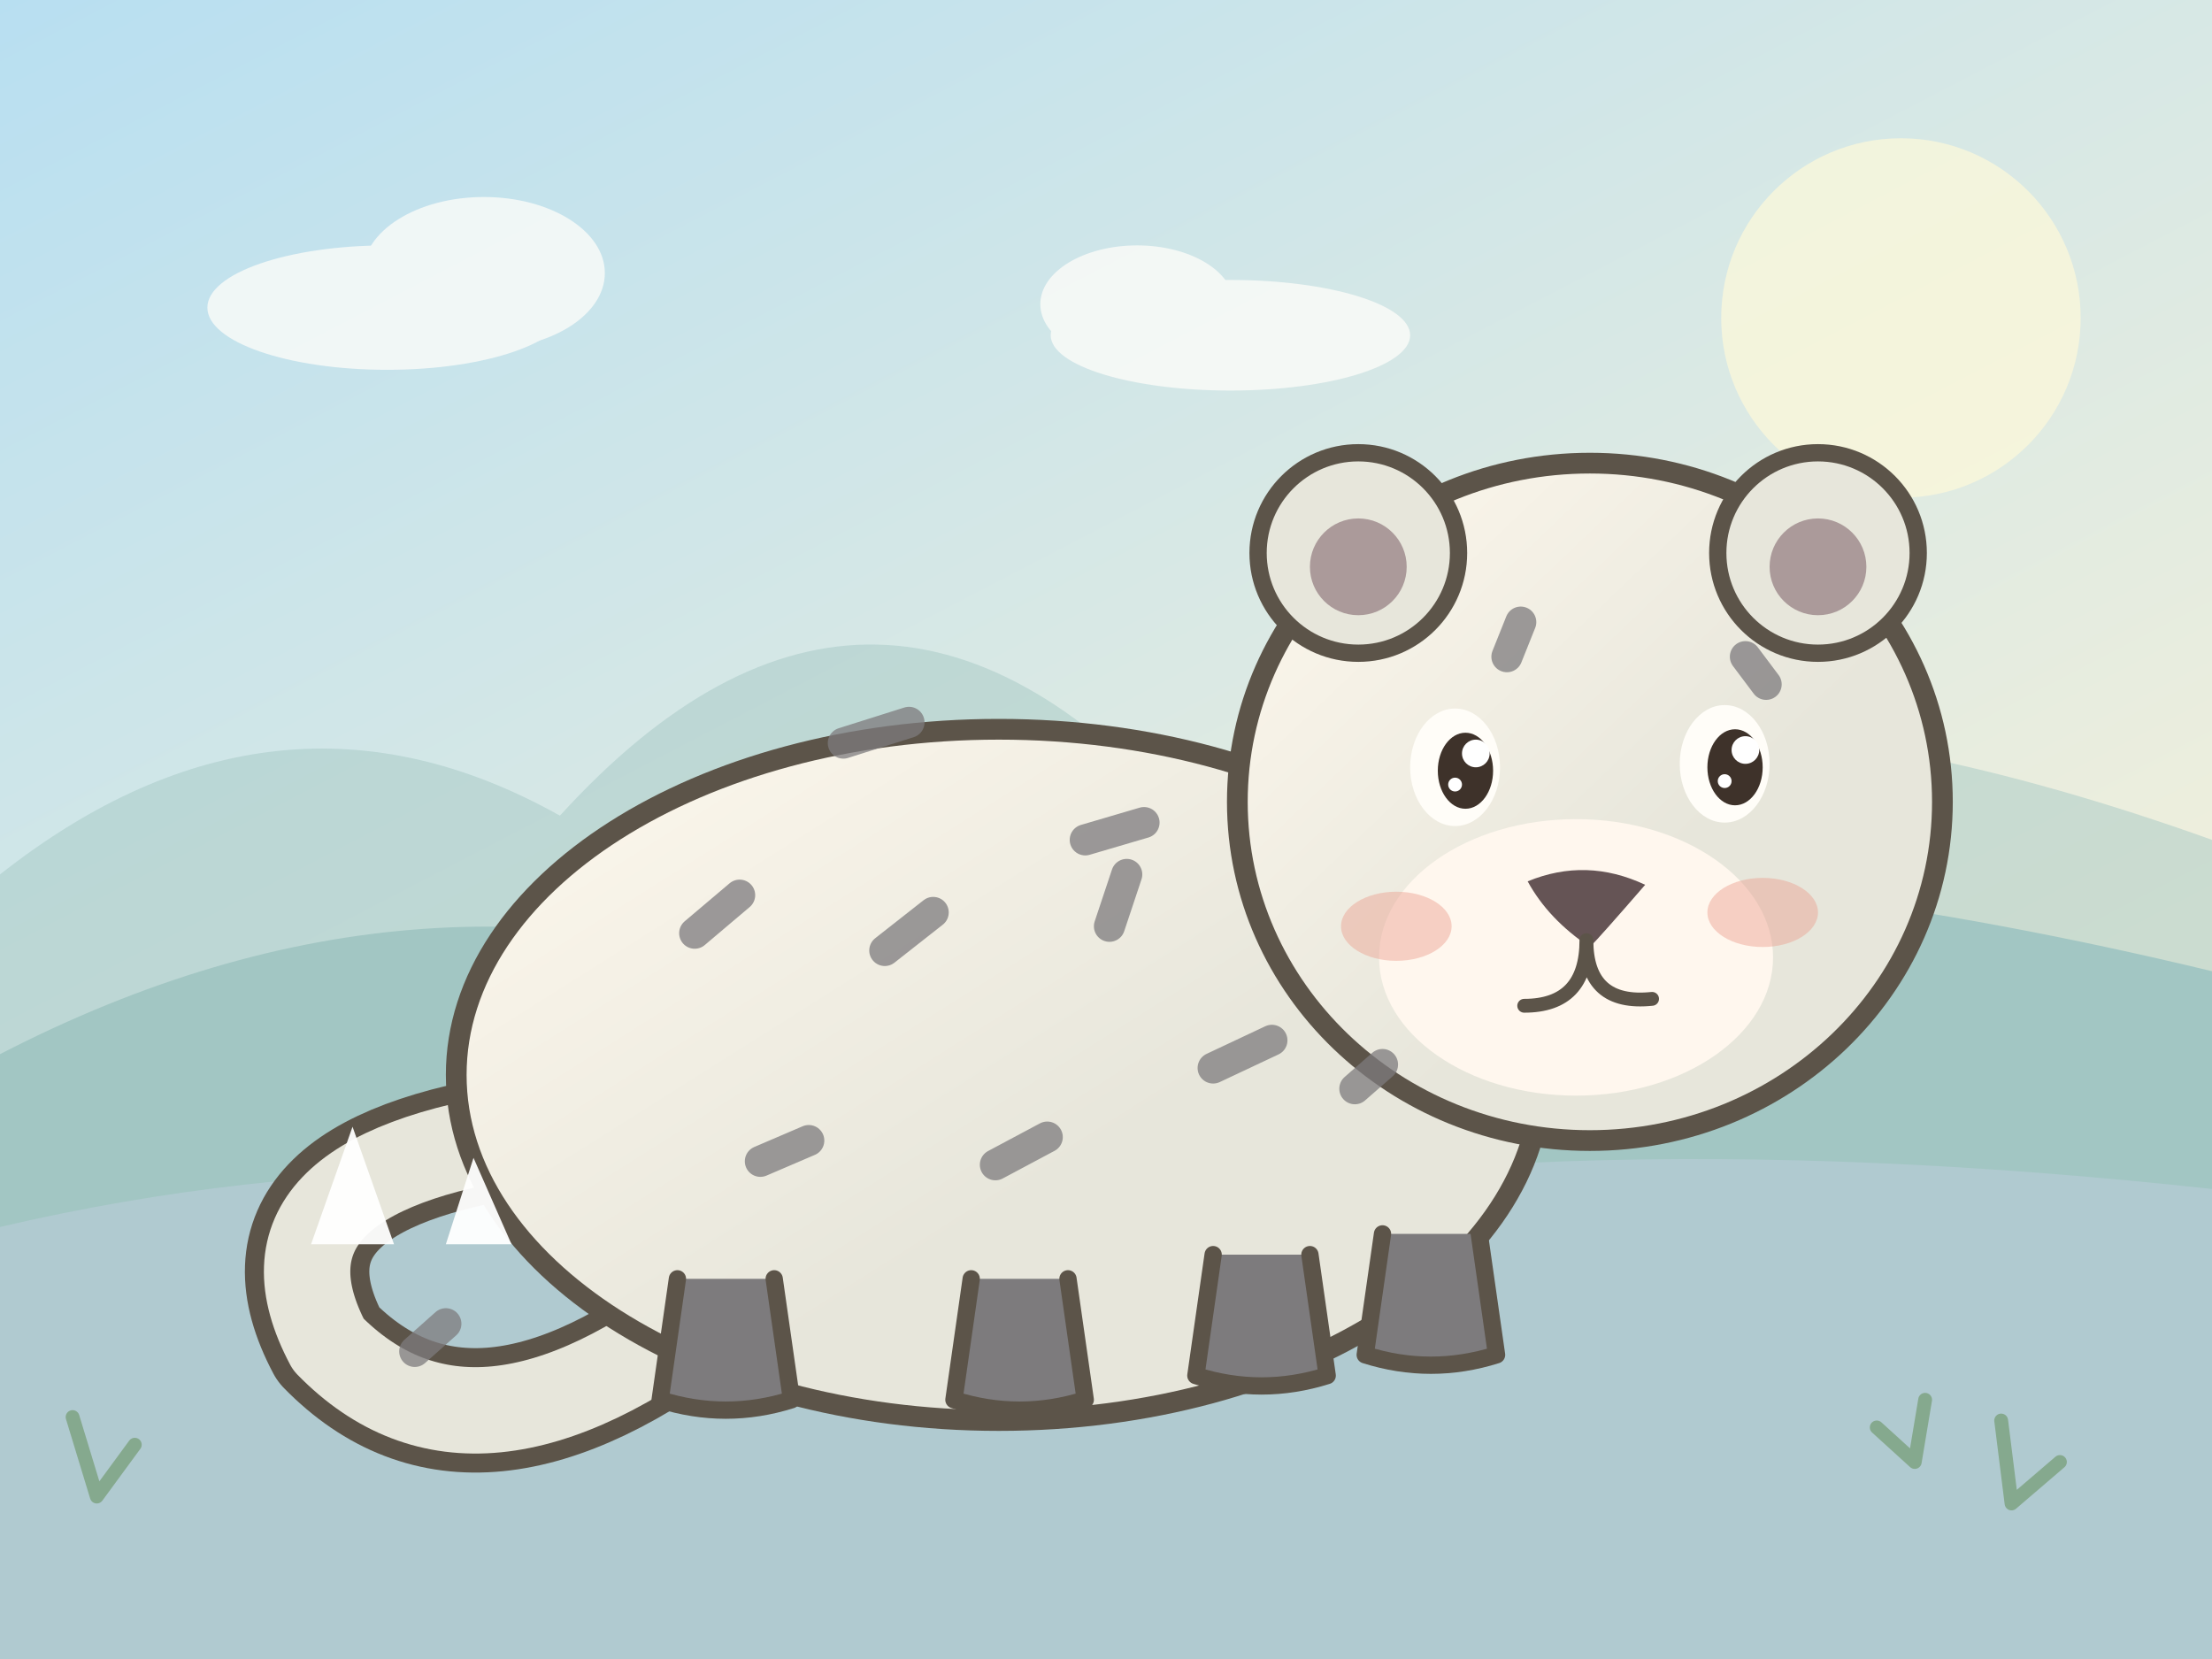
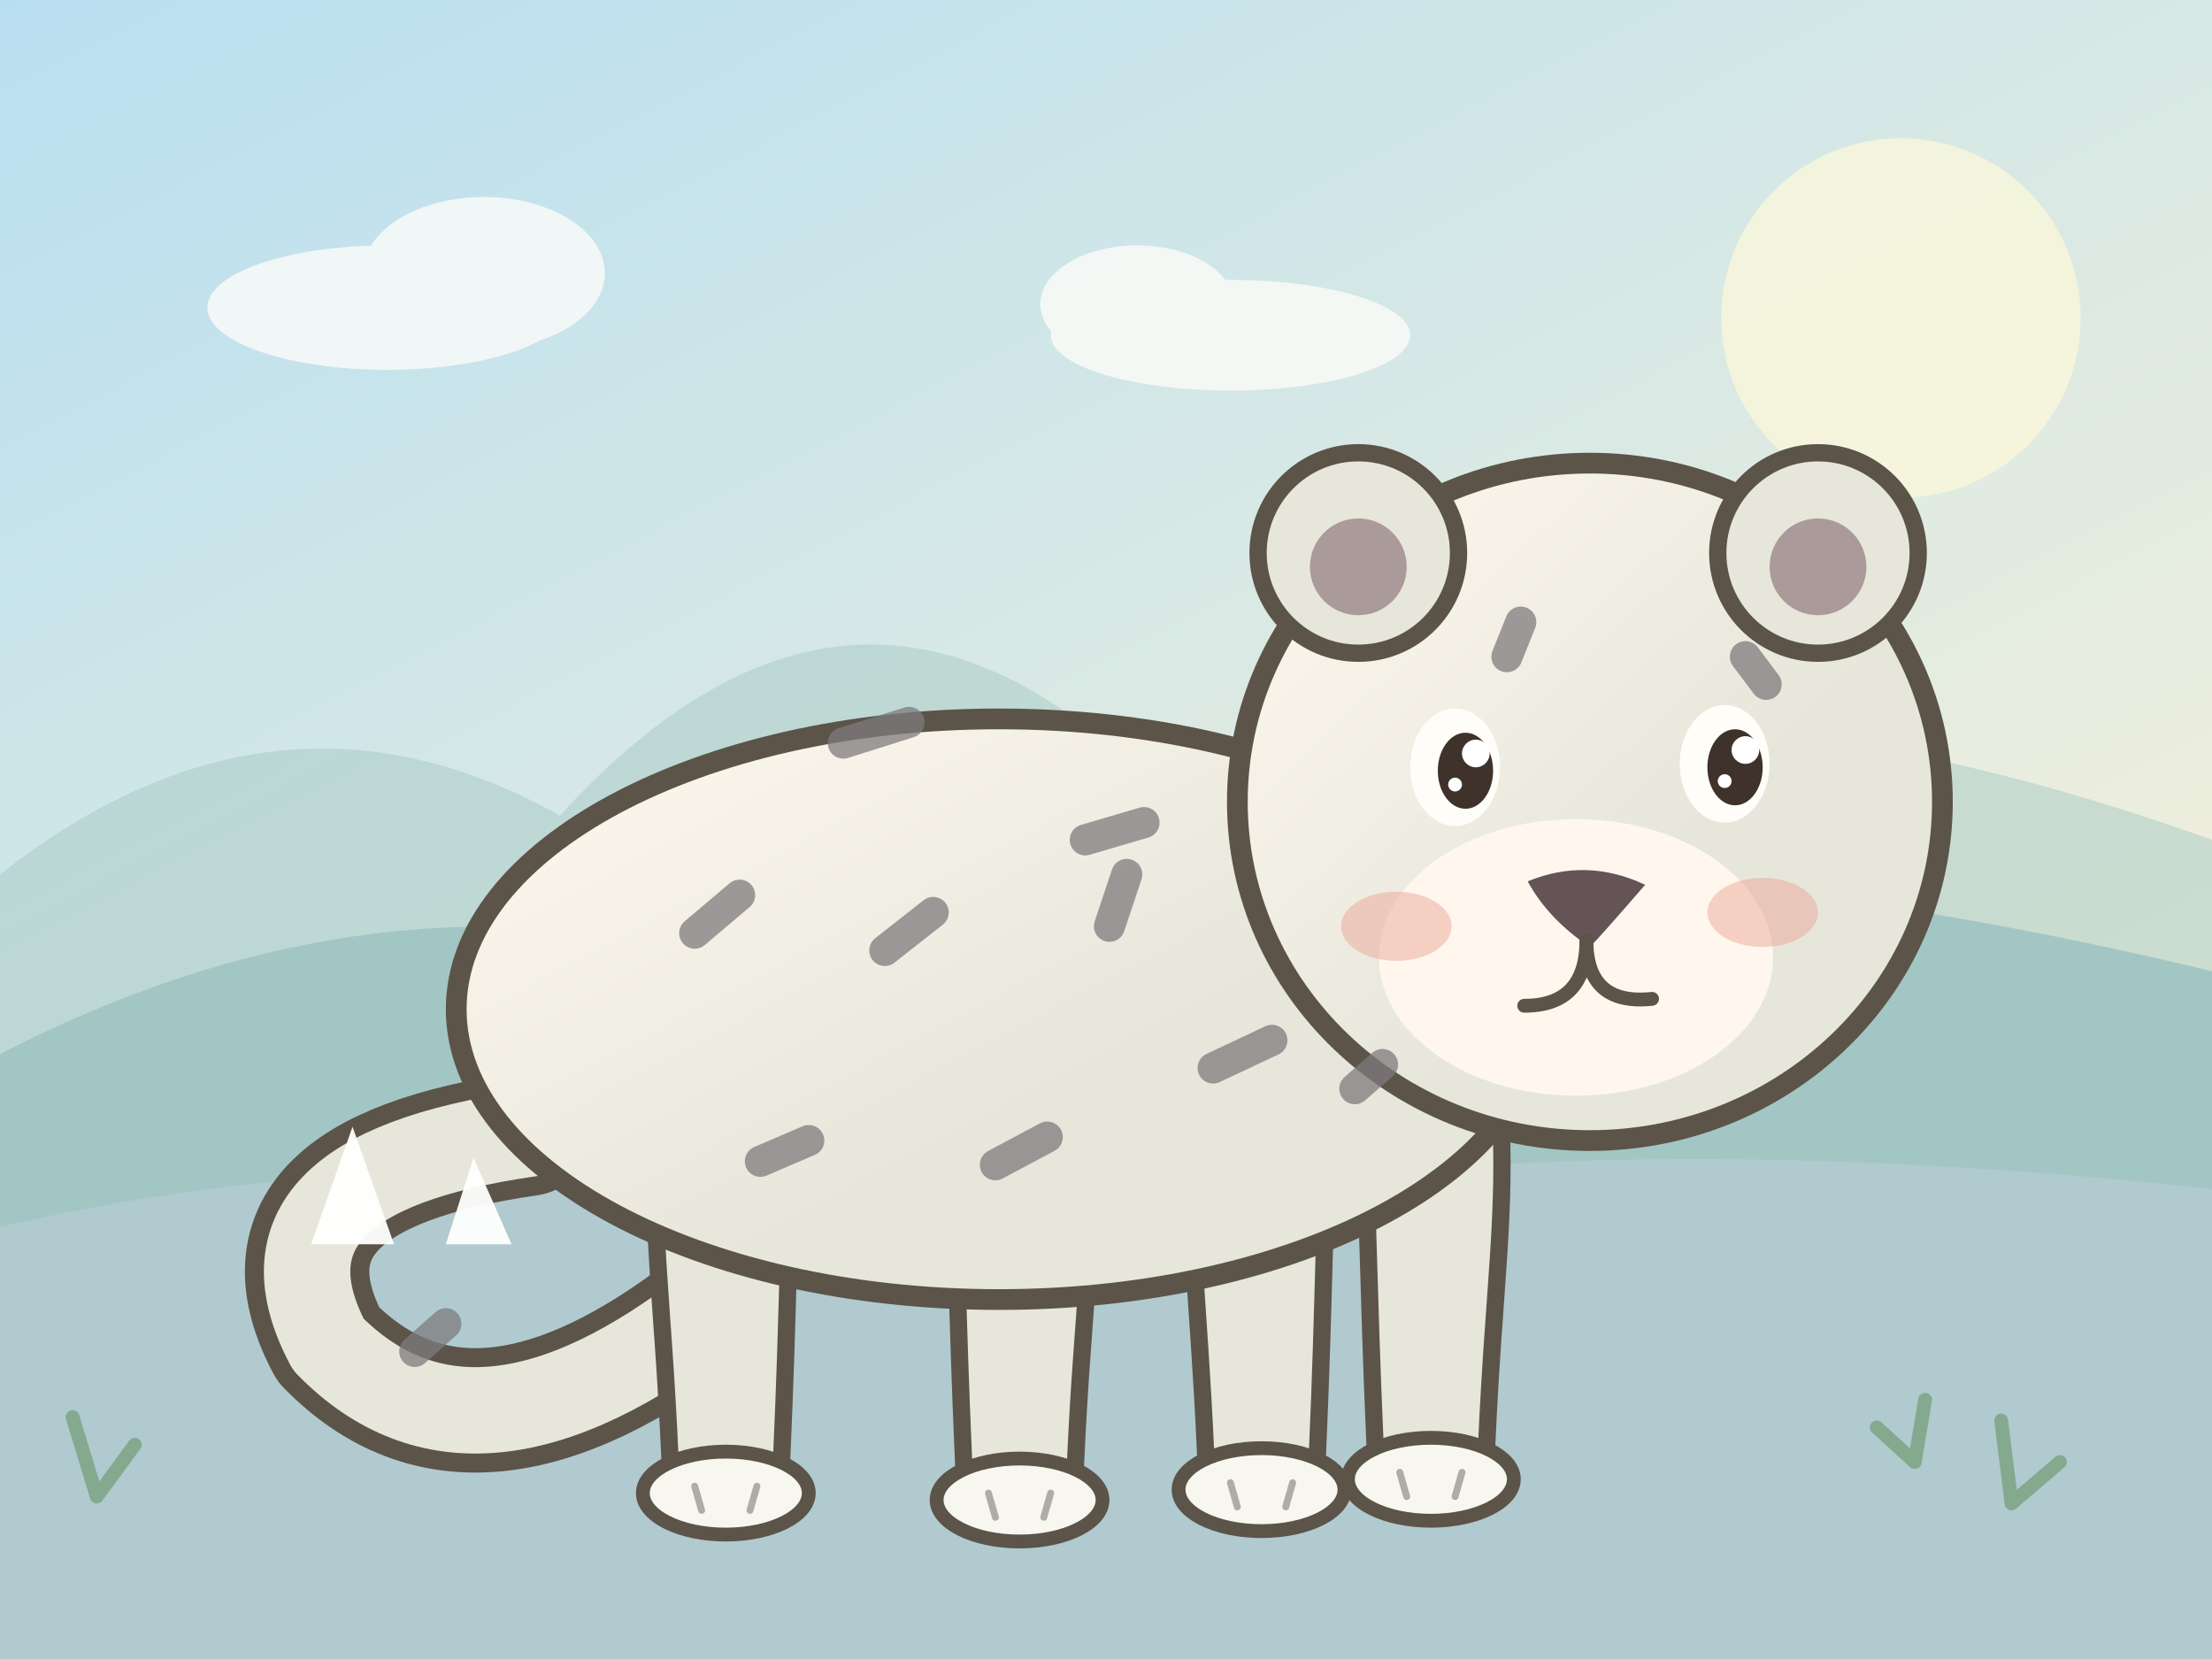
<svg xmlns="http://www.w3.org/2000/svg" viewBox="0 0 640 480" role="img" aria-label="Хөөрхөн зурагт дүрслэл">
  <defs>
    <linearGradient id="sky" x1="0" x2=".7" y1="0" y2="1">
      <stop stop-color="#b8dff1" />
      <stop offset="1" stop-color="#faf2d8" />
    </linearGradient>
    <linearGradient id="fur" x1="0" x2="1" y1="0" y2="1">
      <stop stop-color="#fff9ee" />
      <stop offset=".6" stop-color="#e7e6db" />
      <stop offset="1" stop-color="#e7e6db" />
    </linearGradient>
    <filter id="paper">
      <feTurbulence type="fractalNoise" baseFrequency=".12" numOctaves="2" seed="4" result="noise" />
      <feColorMatrix in="noise" type="saturate" values="0" result="gray" />
      <feBlend in="SourceGraphic" in2="gray" mode="soft-light" />
    </filter>
  </defs>
  <rect width="640" height="480" fill="url(#sky)" />
  <circle cx="550" cy="92" r="52" fill="#fff9d9" opacity=".68" />
  <path d="M0 253 Q80 190 162 236 Q254 135 345 240 Q459 178 640 243 L640 480H0Z" fill="#a2c6c3" opacity=".48" />
  <path d="M0 305 Q124 241 242 288 Q391 221 640 281V480H0Z" fill="#a2c6c3" />
  <path d="M0 355 Q141 322 296 356 Q438 322 640 344V480H0Z" fill="#b0cad0" />
  <g fill="#fffdfa" opacity=".75">
    <ellipse cx="112" cy="89" rx="52" ry="18" />
    <ellipse cx="140" cy="79" rx="35" ry="22" />
    <ellipse cx="356" cy="97" rx="52" ry="16" />
    <ellipse cx="329" cy="88" rx="28" ry="17" />
  </g>
  <g stroke-linejoin="round" stroke-linecap="round">
    <path d="M153 328 Q69 340 95 389 Q137 432 206 378" stroke="#5c5449" stroke-width="36" fill="none" stroke-linecap="round" />
    <path d="M153 328 Q69 340 95 389 Q137 432 206 378" stroke="#e7e6db" stroke-width="25" fill="none" stroke-linecap="round" />
-     <ellipse cx="289" cy="311" rx="157" ry="100" fill="url(#fur)" stroke="#5c5449" stroke-width="6" />
-     <path d="M 196 370 L 191 405 Q 210 411 229 405 L 224 370" fill="#7d7b7d" stroke="#5c5449" stroke-width="5" />
-     <path d="M 281 370 L 276 405 Q 295 411 314 405 L 309 370" fill="#7d7b7d" stroke="#5c5449" stroke-width="5" />
-     <path d="M 351 363 L 346 398 Q 365 404 384 398 L 379 363" fill="#7d7b7d" stroke="#5c5449" stroke-width="5" />
-     <path d="M 400 357 L 395 392 Q 414 398 433 392 L 428 357" fill="#7d7b7d" stroke="#5c5449" stroke-width="5" />
+     <path d="M 190 322 C 188 354 191.8 376 193.8 421 Q 193.8 433 210 433 Q 226.2 433 226.2 421 C 228.2 376 228 354 230 322 Z" fill="#e7e6db" stroke="#5c5449" stroke-width="5" stroke-linejoin="round" />
+     <ellipse cx="210" cy="432" rx="24" ry="12" fill="#f7f6ef" stroke="#5c5449" stroke-width="4" />
+     <path d="M203 437l-2-7 M217 437l2-7" stroke="#7f7b78" stroke-width="2" opacity=".6" />
+     <path d="M 275 327 C 277 359 276.8 378 278.8 423 Q 278.8 435 295 435 Q 311.2 435 311.2 423 C 313.2 378 317 359 315 327 Z" fill="#e7e6db" stroke="#5c5449" stroke-width="5" stroke-linejoin="round" />
+     <ellipse cx="295" cy="434" rx="24" ry="12" fill="#f7f6ef" stroke="#5c5449" stroke-width="4" />
+     <path d="M288 439l-2-7 M302 439l2-7" stroke="#7f7b78" stroke-width="2" opacity=".6" />
+     <path d="M 345 318 C 343 350 346.8 375 348.8 420 Q 348.8 432 365 432 Q 381.2 432 381.2 420 C 383.2 375 383 350 385 318 Z" fill="#e7e6db" stroke="#5c5449" stroke-width="5" stroke-linejoin="round" />
+     <ellipse cx="365" cy="431" rx="24" ry="12" fill="#f7f6ef" stroke="#5c5449" stroke-width="4" />
+     <path d="M358 436l-2-7 M372 436l2-7" stroke="#7f7b78" stroke-width="2" opacity=".6" />
+     <path d="M 394 319 C 396 351 395.8 372 397.8 417 Q 397.8 429 414 429 Q 430.2 429 430.2 417 C 432.2 372 436 351 434 319 Z" fill="#e7e6db" stroke="#5c5449" stroke-width="5" stroke-linejoin="round" />
+     <ellipse cx="414" cy="428" rx="24" ry="12" fill="#f7f6ef" stroke="#5c5449" stroke-width="4" />
+     <path d="M407 433l-2-7 M421 433l2-7" stroke="#7f7b78" stroke-width="2" opacity=".6" />
+     <ellipse cx="289" cy="292" rx="157" ry="84" fill="url(#fur)" stroke="#5c5449" stroke-width="6" />
    <ellipse cx="460" cy="232" rx="102" ry="98" fill="url(#fur)" stroke="#5c5449" stroke-width="6" />
    <circle cx="393" cy="160" r="29" fill="#e7e6db" stroke="#5c5449" stroke-width="5" />
    <circle cx="526" cy="160" r="29" fill="#e7e6db" stroke="#5c5449" stroke-width="5" />
    <circle cx="393" cy="164" r="14" fill="#ab9a9a" />
    <circle cx="526" cy="164" r="14" fill="#ab9a9a" />
    <ellipse cx="456" cy="277" rx="57" ry="40" fill="#fff7ee" />
    <g transform="translate(421 222) scale(1)">
      <ellipse rx="13" ry="17" fill="#fffdf8" />
      <ellipse cx="3" cy="1" rx="8" ry="11" fill="#3e322a" />
      <circle cx="6" cy="-4" r="4" fill="white" />
      <circle cx="0" cy="5" r="2" fill="white" />
    </g>
    <g transform="translate(499 221) scale(1)">
      <ellipse rx="13" ry="17" fill="#fffdf8" />
      <ellipse cx="3" cy="1" rx="8" ry="11" fill="#3e322a" />
      <circle cx="6" cy="-4" r="4" fill="white" />
      <circle cx="0" cy="5" r="2" fill="white" />
    </g>
    <path d="M442 255 Q459 248 476 256 Q463 271 460 274 Q448 266 442 255" fill="#655455" />
    <path d="M459 272 Q459 291 441 291 M459 272 Q459 291 478 289" fill="none" stroke="#5c5449" stroke-width="4" stroke-linecap="round" />
    <ellipse cx="404" cy="268" rx="16" ry="10" fill="#eb9b8a" opacity=".43" />
    <ellipse cx="510" cy="264" rx="16" ry="10" fill="#eb9b8a" opacity=".43" />
    <g fill="none" stroke="#7d7b7d" stroke-width="9" stroke-linecap="round" opacity=".75">
      <path d="M201 270l13-11m42 16l14-11m56-11l-5 15m-101 68l14-6m54 7l15-8m48-20l17-8m-124-86l19-6m51 34l17-5m109-58l-4 10m69 0l6 8M392 315l8-7M129 383l-9 8" />
    </g>
  </g>
  <g>
    <path d="M90 360l12-34 12 34m15 0l8-25 11 25" fill="#fff" opacity=".95" />
  </g>
  <g fill="none" stroke="#6f976a" stroke-width="4" stroke-linecap="round" opacity=".65">
    <path d="M28 433l-7-23m7 23 11-15m543 17-3-24m3 24 14-12m-42 0 3-18m-3 18-11-10" />
  </g>
</svg>
